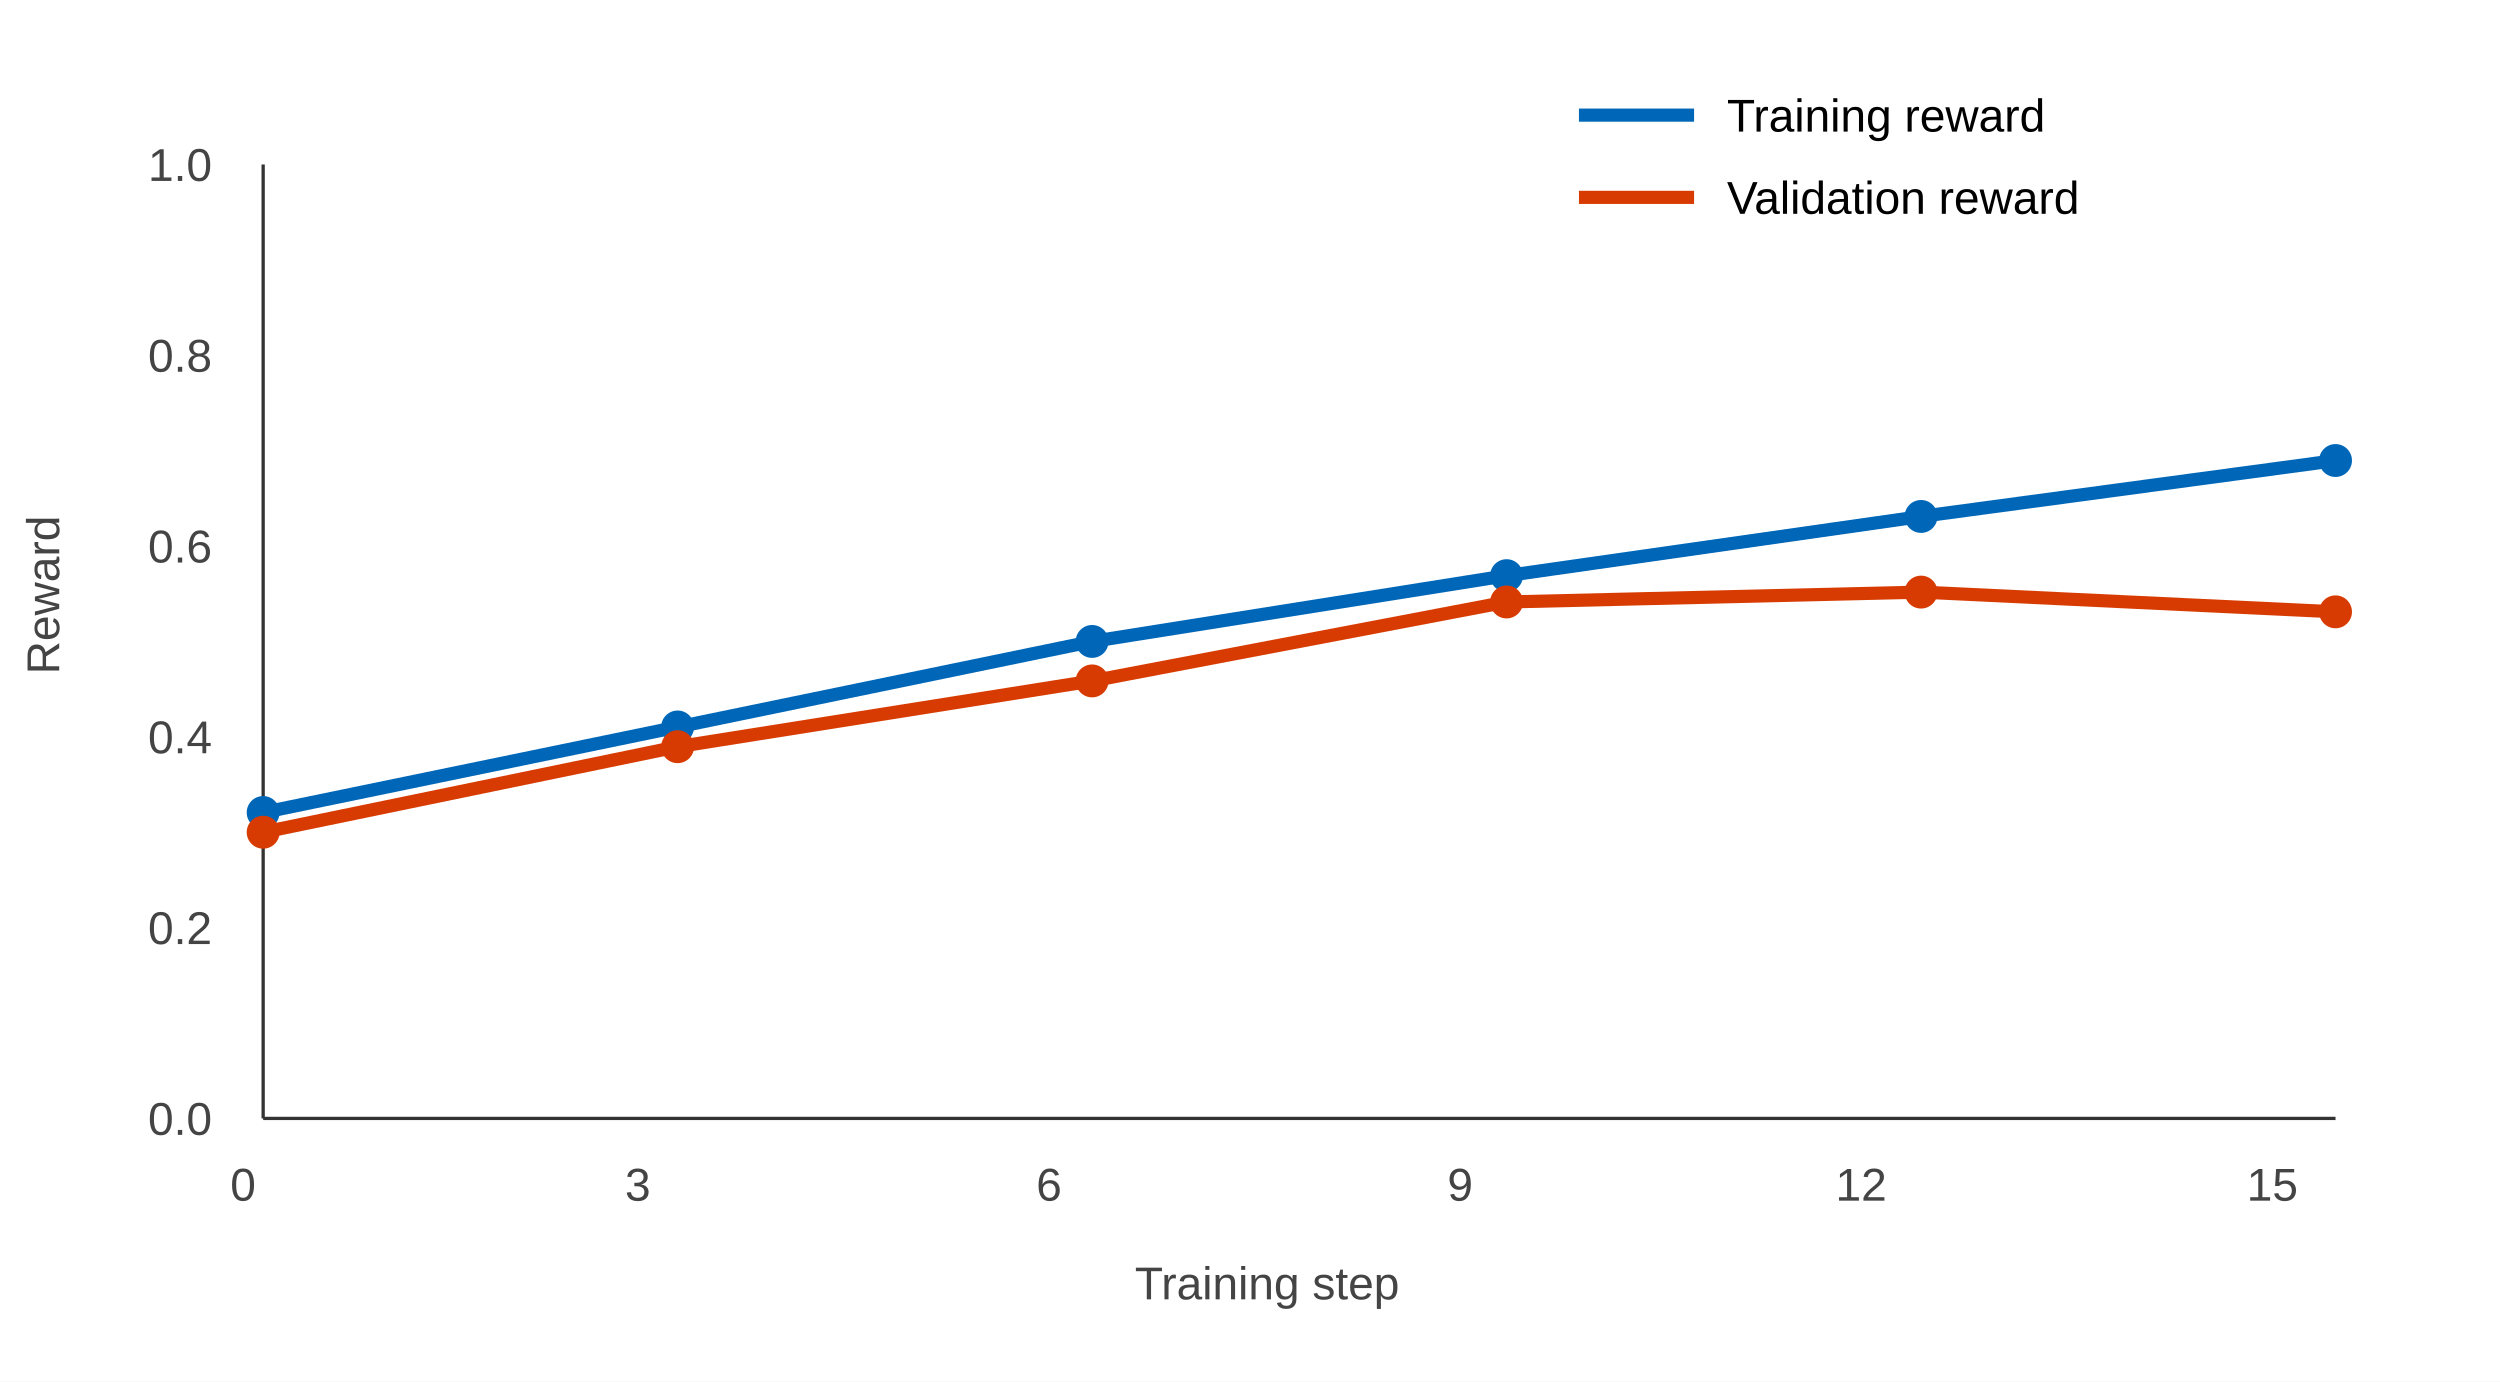
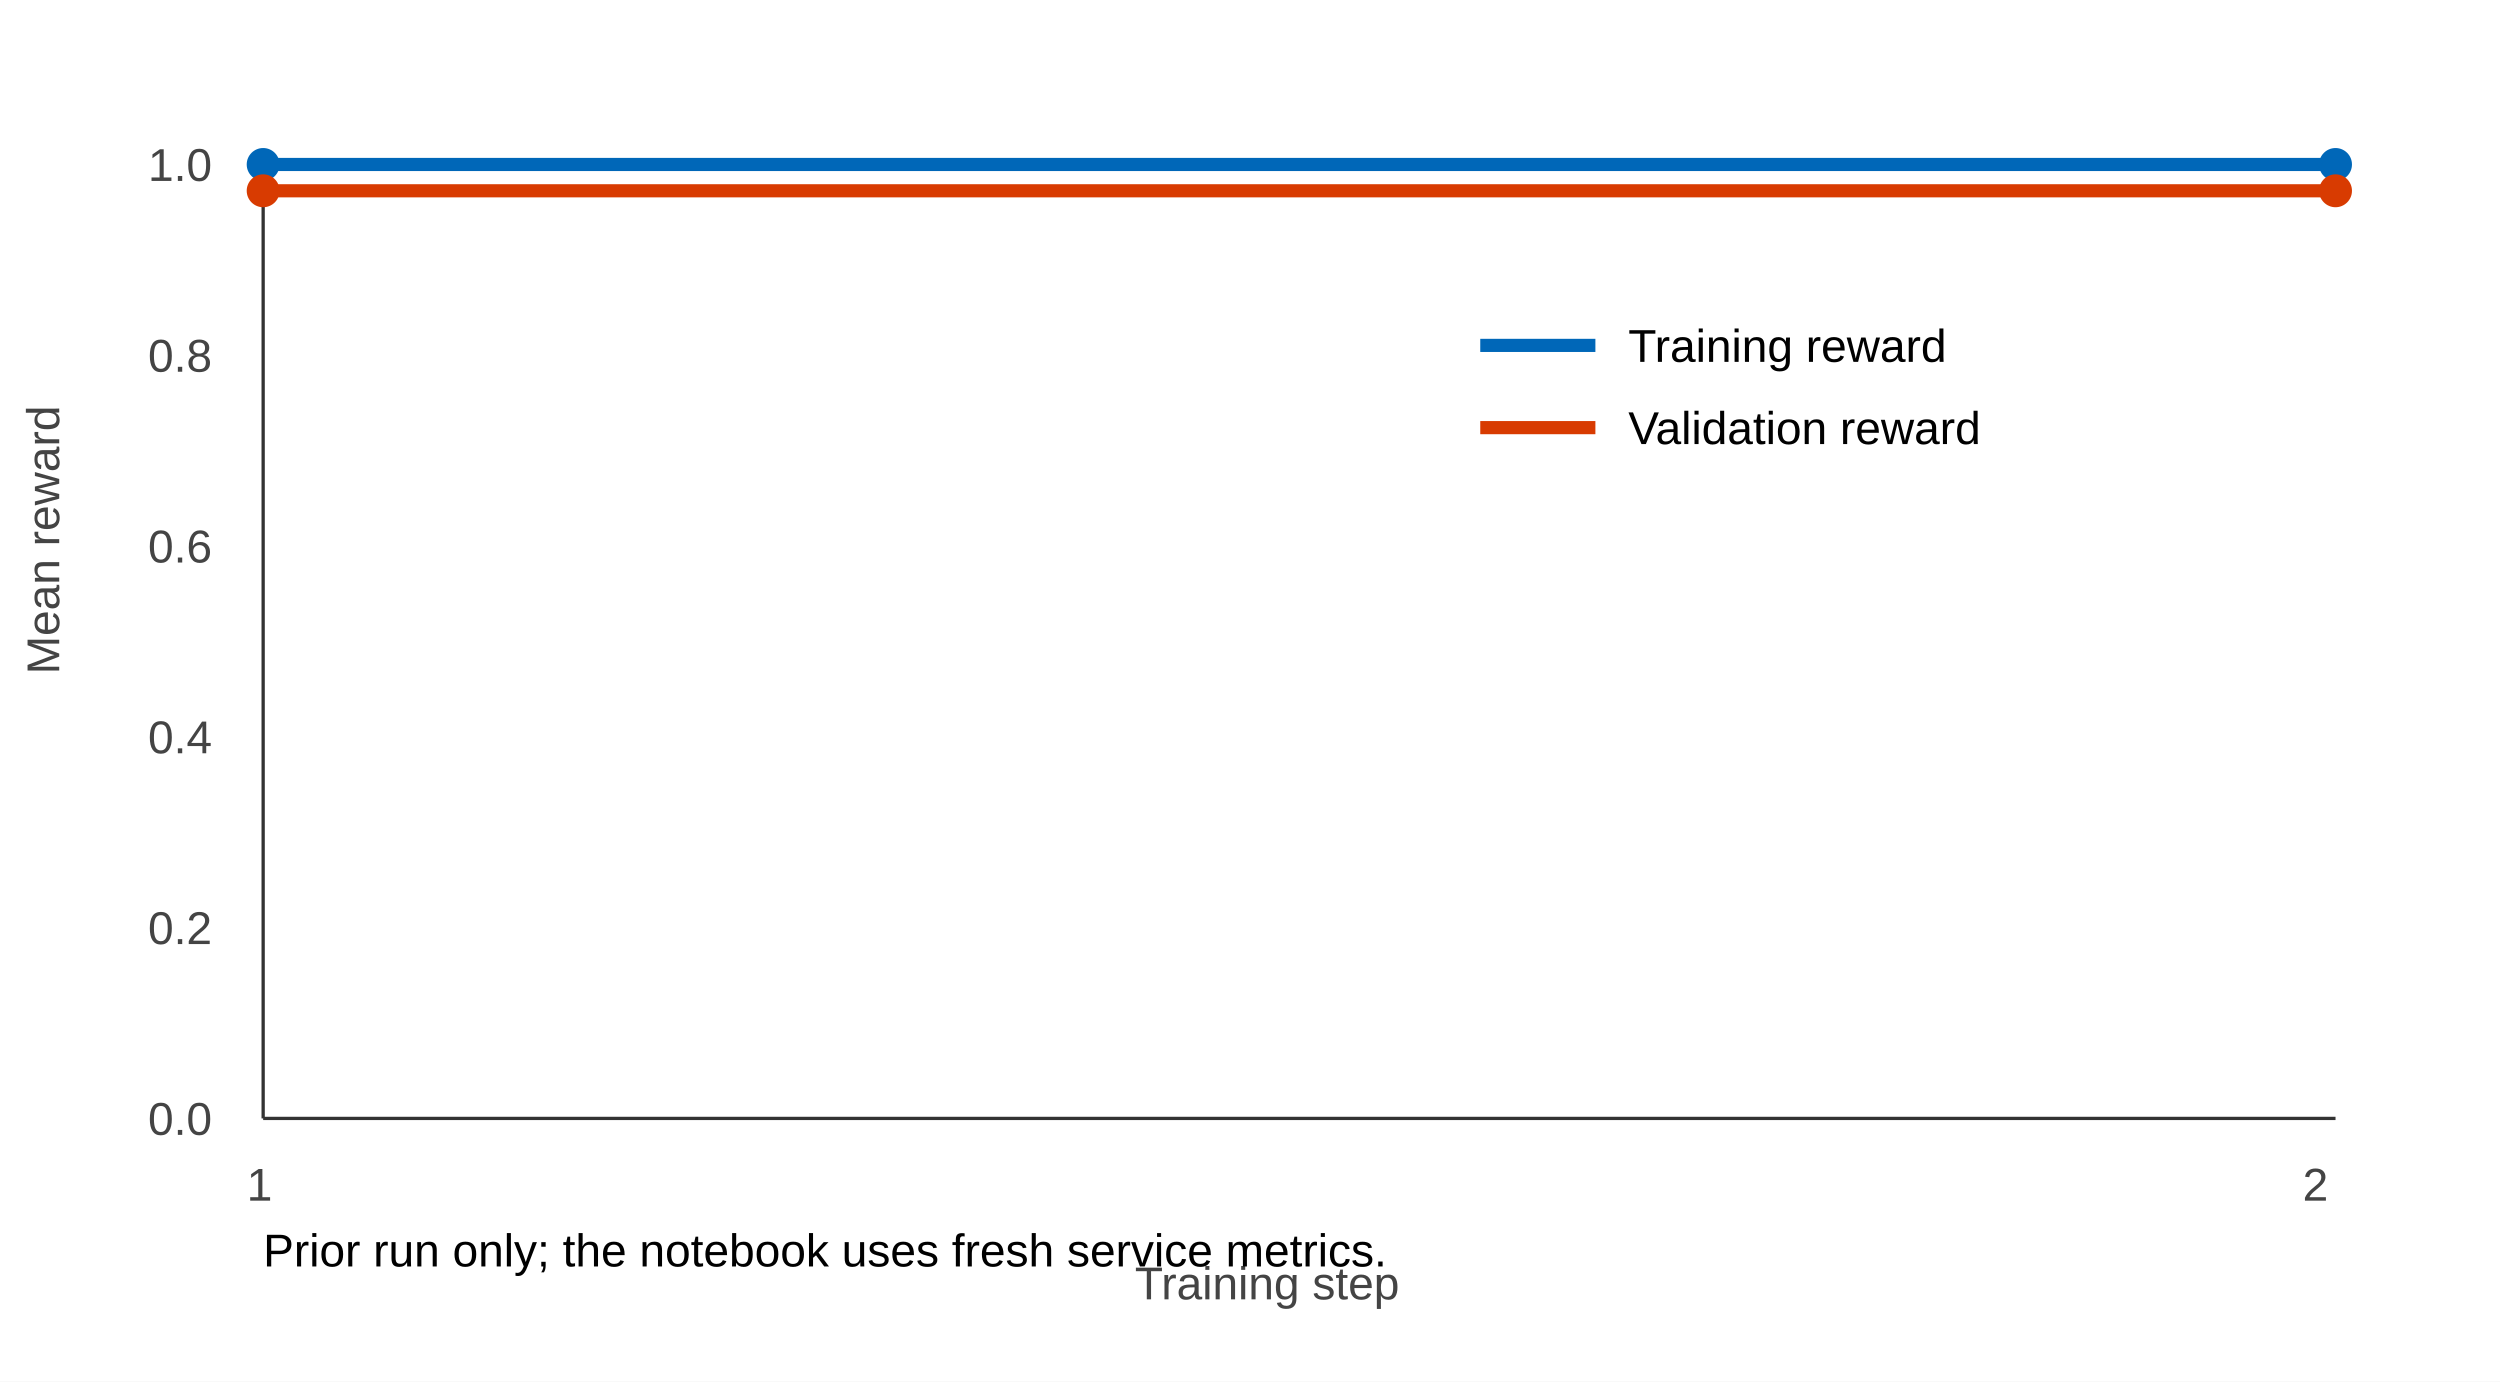
<svg xmlns="http://www.w3.org/2000/svg" width="760" height="420" viewBox="0 0 760 420" role="img" aria-labelledby="title desc">
  <rect width="760" height="420" fill="#ffffff" />
  <line x1="80" y1="340" x2="710" y2="340" stroke="#333" />
  <line x1="80" y1="50" x2="80" y2="340" stroke="#333" />
  <g fill="#444" font-family="Arial, sans-serif" font-size="14">
    <text x="345" y="395">Training step</text>
-     <text x="18" y="205" transform="rotate(-90 18 205)">Reward</text>
-     <text x="70" y="365">0</text>
-     <text x="190" y="365">3</text>
-     <text x="315" y="365">6</text>
-     <text x="440" y="365">9</text>
-     <text x="558" y="365">12</text>
-     <text x="683" y="365">15</text>
+     <text x="18" y="205" transform="rotate(-90 18 205)">Mean reward</text>
+     <text x="75" y="365">1</text>
+     <text x="700" y="365">2</text>
    <text x="45" y="345">0.0</text>
    <text x="45" y="287">0.2</text>
    <text x="45" y="229">0.4</text>
    <text x="45" y="171">0.6</text>
    <text x="45" y="113">0.8</text>
    <text x="45" y="55">1.0</text>
  </g>
-   <polyline points="80,247 206,221 332,195 458,175 584,157 710,140" fill="none" stroke="#0067b8" stroke-width="4" />
-   <polyline points="80,253 206,227 332,207 458,183 584,180 710,186" fill="none" stroke="#d83b01" stroke-width="4" />
+   <polyline points="80,50 710,50" fill="none" stroke="#0067b8" stroke-width="4" />
+   <polyline points="80,58 710,58" fill="none" stroke="#d83b01" stroke-width="4" />
  <g fill="#0067b8">
-     <circle cx="80" cy="247" r="5" />
-     <circle cx="206" cy="221" r="5" />
-     <circle cx="332" cy="195" r="5" />
-     <circle cx="458" cy="175" r="5" />
-     <circle cx="584" cy="157" r="5" />
-     <circle cx="710" cy="140" r="5" />
+     <circle cx="80" cy="50" r="5" />
+     <circle cx="710" cy="50" r="5" />
  </g>
  <g fill="#d83b01">
-     <circle cx="80" cy="253" r="5" />
-     <circle cx="206" cy="227" r="5" />
-     <circle cx="332" cy="207" r="5" />
-     <circle cx="458" cy="183" r="5" />
-     <circle cx="584" cy="180" r="5" />
-     <circle cx="710" cy="186" r="5" />
+     <circle cx="80" cy="58" r="5" />
+     <circle cx="710" cy="58" r="5" />
  </g>
  <g font-family="Arial, sans-serif" font-size="14">
-     <line x1="480" y1="35" x2="515" y2="35" stroke="#0067b8" stroke-width="4" />
-     <text x="525" y="40">Training reward</text>
-     <line x1="480" y1="60" x2="515" y2="60" stroke="#d83b01" stroke-width="4" />
-     <text x="525" y="65">Validation reward</text>
+     <line x1="450" y1="105" x2="485" y2="105" stroke="#0067b8" stroke-width="4" />
+     <text x="495" y="110">Training reward</text>
+     <line x1="450" y1="130" x2="485" y2="130" stroke="#d83b01" stroke-width="4" />
+     <text x="495" y="135">Validation reward</text>
+     <text x="80" y="385">Prior run only; the notebook uses fresh service metrics.</text>
  </g>
</svg>
